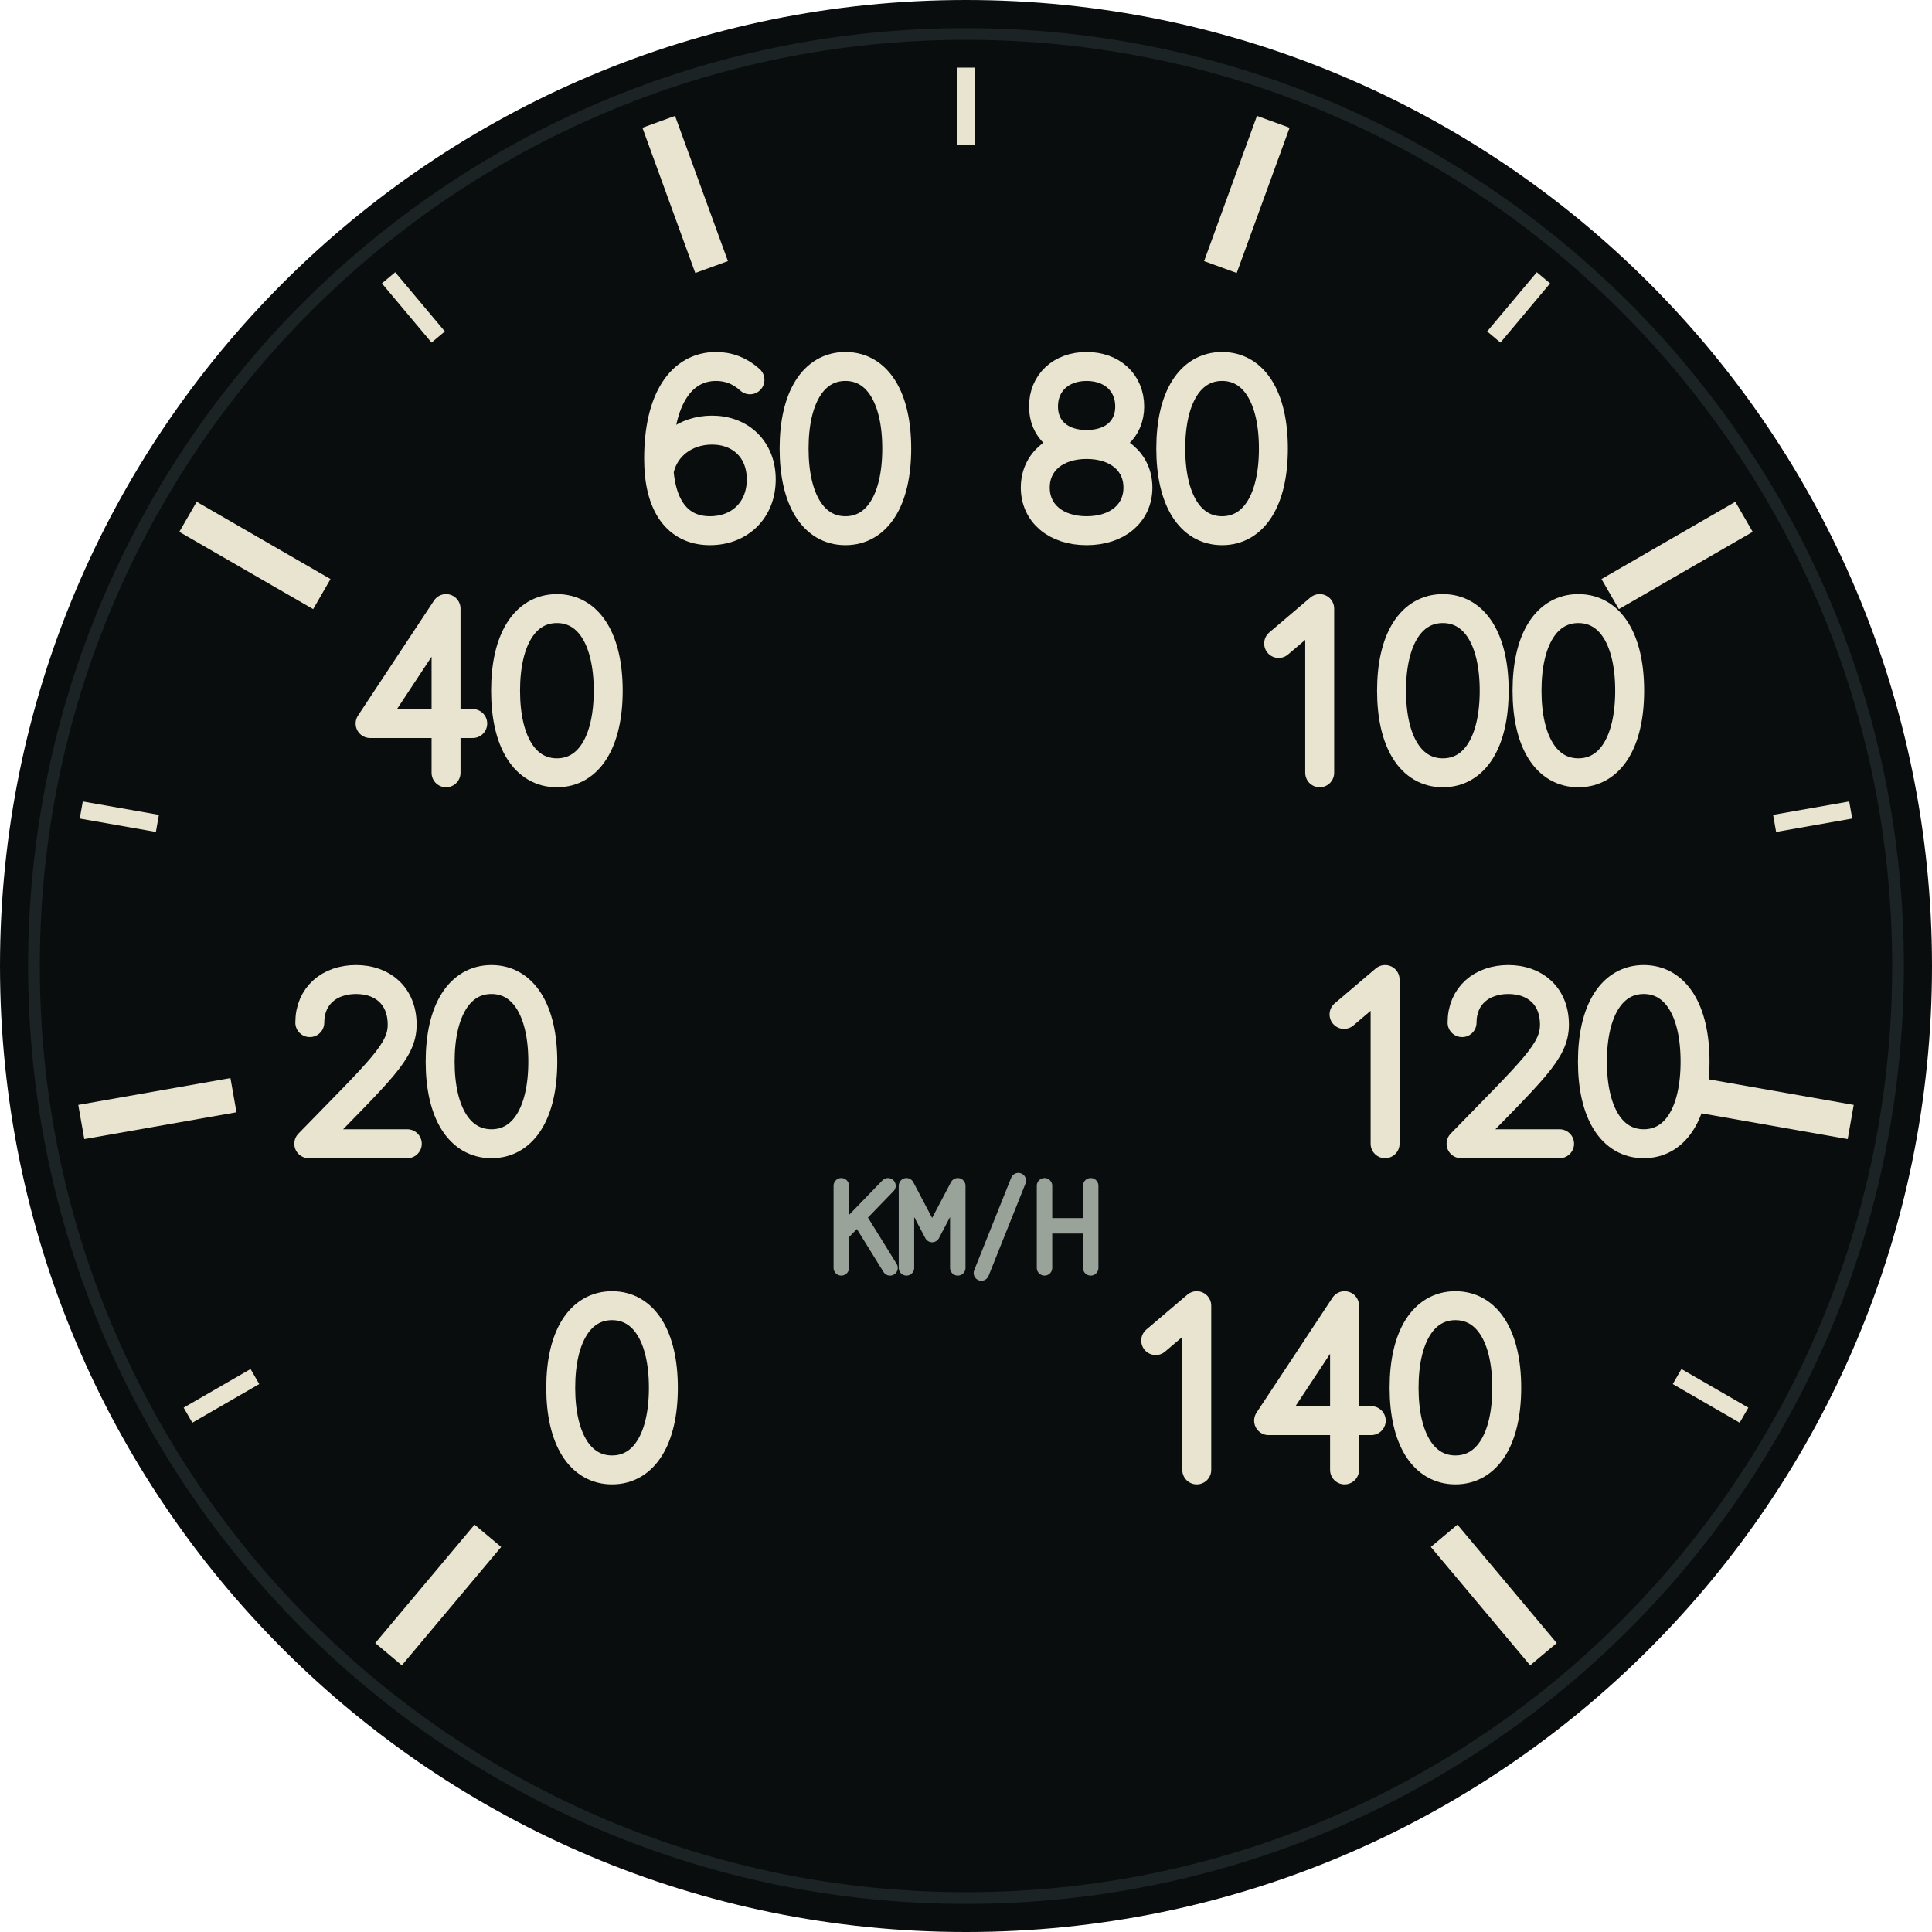
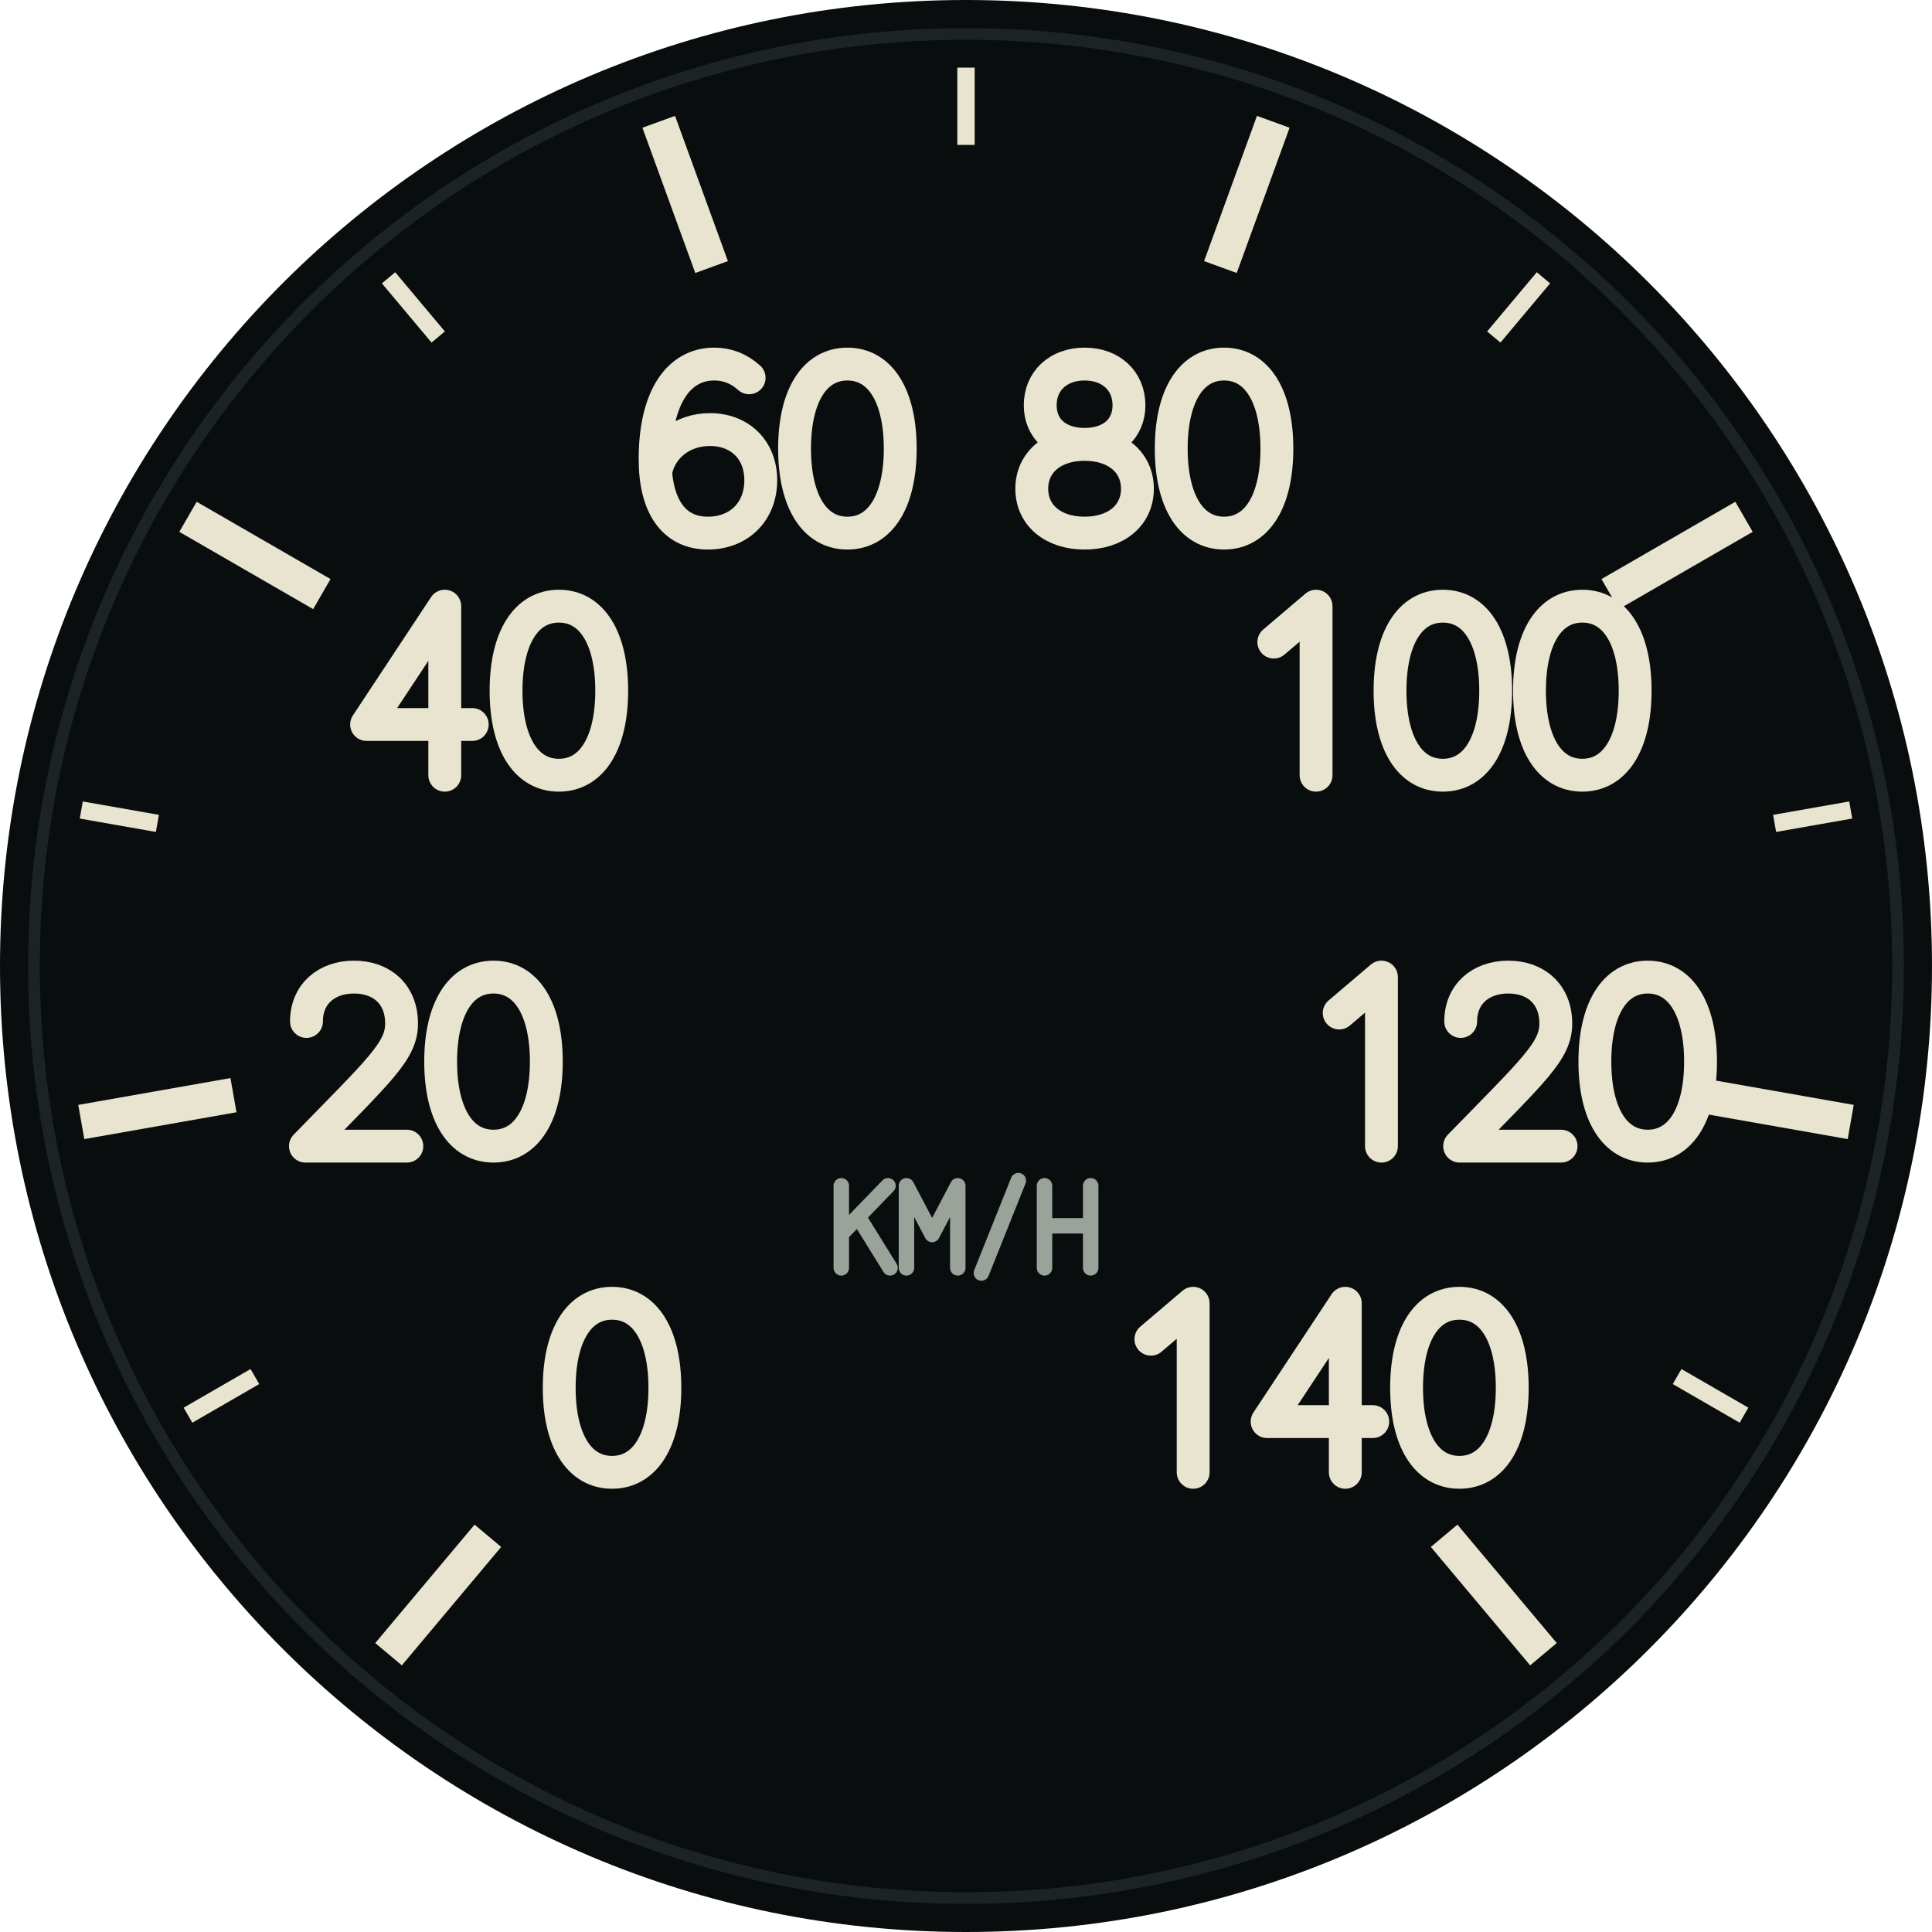
<svg xmlns="http://www.w3.org/2000/svg" width="512" height="512" viewBox="0 0 512 512">
  <circle cx="256" cy="256" r="256" fill="#090d0e" />
  <circle cx="256" cy="256" r="247.0" fill="none" stroke="#1b2325" stroke-width="3.1" />
  <path d="M102.97 438.38L129.29 407.00" stroke="#e8e4cf" stroke-width="9.2" />
-   <g transform="translate(148.60 346.02) scale(2.72)" fill="none" stroke="#e8e4cf" stroke-width="2.82" stroke-linecap="round" stroke-linejoin="round">
+   <g transform="translate(148.20 345.38) scale(2.8)" fill="none" stroke="#e8e4cf" stroke-width="3.11" stroke-linecap="round" stroke-linejoin="round">
    <path transform="translate(0.0 0)" d="M5 0C1.9 0 0 3 0 8S1.9 16 5 16S10 13 10 8S8.1 0 5 0Z" />
  </g>
  <path d="M49.82 375.04L67.55 364.80" stroke="#e8e4cf" stroke-width="4.6" />
  <path d="M21.54 297.34L61.87 290.23" stroke="#e8e4cf" stroke-width="9.2" />
-   <g transform="translate(80.74 259.58) scale(2.72)" fill="none" stroke="#e8e4cf" stroke-width="2.82" stroke-linecap="round" stroke-linejoin="round">
+   <g transform="translate(79.82 258.94) scale(2.8)" fill="none" stroke="#e8e4cf" stroke-width="3.11" stroke-linecap="round" stroke-linejoin="round">
    <path transform="translate(0.0 0)" d="M0.5 4.2C0.5 1.6 2.4 0 5 0S9.5 1.6 9.5 4.4C9.5 7 7.4 8.8 0.4 16H10" />
    <path transform="translate(13.2 0)" d="M5 0C1.9 0 0 3 0 8S1.9 16 5 16S10 13 10 8S8.1 0 5 0Z" />
  </g>
  <path d="M21.54 214.66L41.71 218.21" stroke="#e8e4cf" stroke-width="4.6" />
  <path d="M49.82 136.96L85.29 157.44" stroke="#e8e4cf" stroke-width="9.2" />
-   <g transform="translate(98.08 161.28) scale(2.72)" fill="none" stroke="#e8e4cf" stroke-width="2.82" stroke-linecap="round" stroke-linejoin="round">
+   <g transform="translate(97.15 160.64) scale(2.8)" fill="none" stroke="#e8e4cf" stroke-width="3.11" stroke-linecap="round" stroke-linejoin="round">
    <path transform="translate(0.0 0)" d="M7.4 16V0L0 11.2H10" />
    <path transform="translate(13.2 0)" d="M5 0C1.9 0 0 3 0 8S1.9 16 5 16S10 13 10 8S8.1 0 5 0Z" />
  </g>
  <path d="M102.97 73.62L116.13 89.31" stroke="#e8e4cf" stroke-width="4.6" />
  <path d="M174.57 32.28L188.58 70.77" stroke="#e8e4cf" stroke-width="9.2" />
-   <g transform="translate(174.54 97.12) scale(2.72)" fill="none" stroke="#e8e4cf" stroke-width="2.82" stroke-linecap="round" stroke-linejoin="round">
+   <g transform="translate(173.61 96.48) scale(2.8)" fill="none" stroke="#e8e4cf" stroke-width="3.11" stroke-linecap="round" stroke-linejoin="round">
    <path transform="translate(0.0 0)" d="M8.9 1.3C7.9 0.4 6.8 0 5.6 0C2.2 0 0 3.2 0 9C0 13.5 1.8 16 5 16C7.9 16 10 14 10 11C10 8.1 8 6.2 5.2 6.2C2.6 6.2 0.6 7.8 0.1 10" />
    <path transform="translate(13.2 0)" d="M5 0C1.9 0 0 3 0 8S1.9 16 5 16S10 13 10 8S8.1 0 5 0Z" />
  </g>
  <path d="M256.00 17.92L256.00 38.40" stroke="#e8e4cf" stroke-width="4.6" />
  <path d="M337.43 32.28L323.42 70.77" stroke="#e8e4cf" stroke-width="9.2" />
-   <g transform="translate(274.36 97.12) scale(2.72)" fill="none" stroke="#e8e4cf" stroke-width="2.82" stroke-linecap="round" stroke-linejoin="round">
+   <g transform="translate(273.43 96.48) scale(2.8)" fill="none" stroke="#e8e4cf" stroke-width="3.11" stroke-linecap="round" stroke-linejoin="round">
    <path transform="translate(0.0 0)" d="M5 7.6C2.4 7.6 0.8 6.1 0.8 3.9C0.8 1.6 2.5 0 5 0S9.2 1.6 9.2 3.9C9.2 6.1 7.6 7.6 5 7.6C2 7.6 0 9.3 0 11.8C0 14.3 2 16 5 16S10 14.3 10 11.8C10 9.3 8 7.6 5 7.6Z" />
    <path transform="translate(13.2 0)" d="M5 0C1.9 0 0 3 0 8S1.9 16 5 16S10 13 10 8S8.1 0 5 0Z" />
  </g>
  <path d="M409.03 73.62L395.87 89.31" stroke="#e8e4cf" stroke-width="4.6" />
  <path d="M462.18 136.96L426.71 157.44" stroke="#e8e4cf" stroke-width="9.2" />
-   <g transform="translate(332.87 161.28) scale(2.72)" fill="none" stroke="#e8e4cf" stroke-width="2.82" stroke-linecap="round" stroke-linejoin="round">
+   <g transform="translate(331.41 160.64) scale(2.8)" fill="none" stroke="#e8e4cf" stroke-width="3.11" stroke-linecap="round" stroke-linejoin="round">
    <path transform="translate(0.0 0)" d="M2.2 3.4L6.2 0V16" />
    <path transform="translate(13.2 0)" d="M5 0C1.9 0 0 3 0 8S1.9 16 5 16S10 13 10 8S8.1 0 5 0Z" />
    <path transform="translate(26.4 0)" d="M5 0C1.9 0 0 3 0 8S1.9 16 5 16S10 13 10 8S8.1 0 5 0Z" />
  </g>
  <path d="M490.46 214.66L470.29 218.21" stroke="#e8e4cf" stroke-width="4.6" />
  <path d="M490.46 297.34L450.13 290.23" stroke="#e8e4cf" stroke-width="9.2" />
-   <g transform="translate(350.20 259.58) scale(2.72)" fill="none" stroke="#e8e4cf" stroke-width="2.82" stroke-linecap="round" stroke-linejoin="round">
+   <g transform="translate(348.74 258.94) scale(2.8)" fill="none" stroke="#e8e4cf" stroke-width="3.11" stroke-linecap="round" stroke-linejoin="round">
    <path transform="translate(0.0 0)" d="M2.2 3.4L6.2 0V16" />
    <path transform="translate(13.2 0)" d="M0.5 4.2C0.5 1.6 2.4 0 5 0S9.5 1.6 9.5 4.4C9.5 7 7.4 8.8 0.4 16H10" />
    <path transform="translate(26.4 0)" d="M5 0C1.9 0 0 3 0 8S1.9 16 5 16S10 13 10 8S8.1 0 5 0Z" />
  </g>
  <path d="M462.18 375.04L444.45 364.80" stroke="#e8e4cf" stroke-width="4.6" />
  <path d="M409.03 438.38L382.71 407.00" stroke="#e8e4cf" stroke-width="9.2" />
-   <g transform="translate(300.29 346.02) scale(2.72)" fill="none" stroke="#e8e4cf" stroke-width="2.82" stroke-linecap="round" stroke-linejoin="round">
+   <g transform="translate(298.84 345.38) scale(2.8)" fill="none" stroke="#e8e4cf" stroke-width="3.11" stroke-linecap="round" stroke-linejoin="round">
    <path transform="translate(0.0 0)" d="M2.2 3.4L6.2 0V16" />
    <path transform="translate(13.2 0)" d="M7.4 16V0L0 11.2H10" />
    <path transform="translate(26.4 0)" d="M5 0C1.9 0 0 3 0 8S1.9 16 5 16S10 13 10 8S8.1 0 5 0Z" />
  </g>
  <g transform="translate(222.27 314.24) scale(1.36)" fill="none" stroke="#9aa39a" stroke-width="3.01" stroke-linecap="round" stroke-linejoin="round">
    <path transform="translate(0.0 0)" d="M0.5 0V16M9.6 0L0.5 9.4M3.8 6L10 16" />
    <path transform="translate(13.2 0)" d="M0 16V0L5 9.5L10 0V16" />
    <path transform="translate(26.4 0)" d="M8.6 -1L1.4 17" />
    <path transform="translate(39.6 0)" d="M0.5 0V16M9.5 0V16M0.5 7.8H9.5" />
  </g>
</svg>
